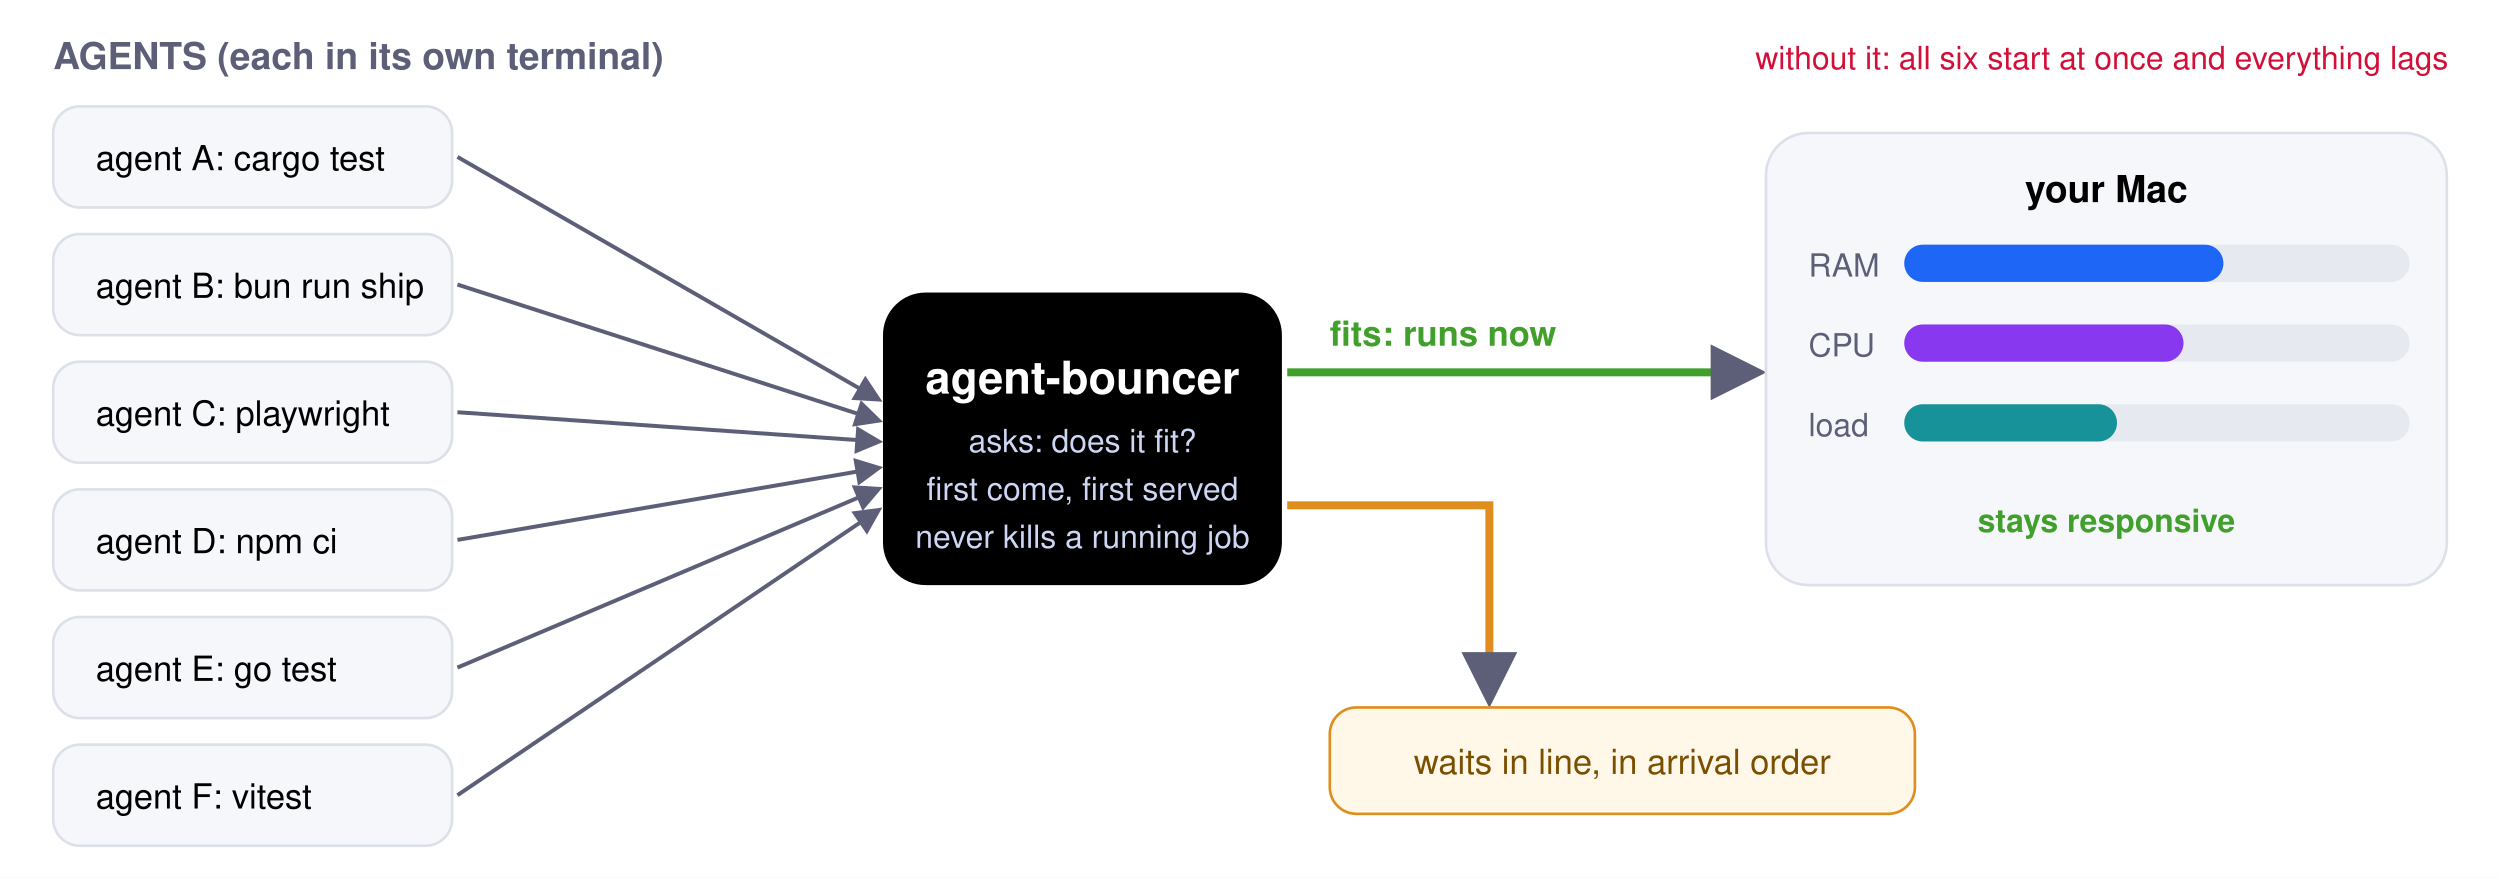
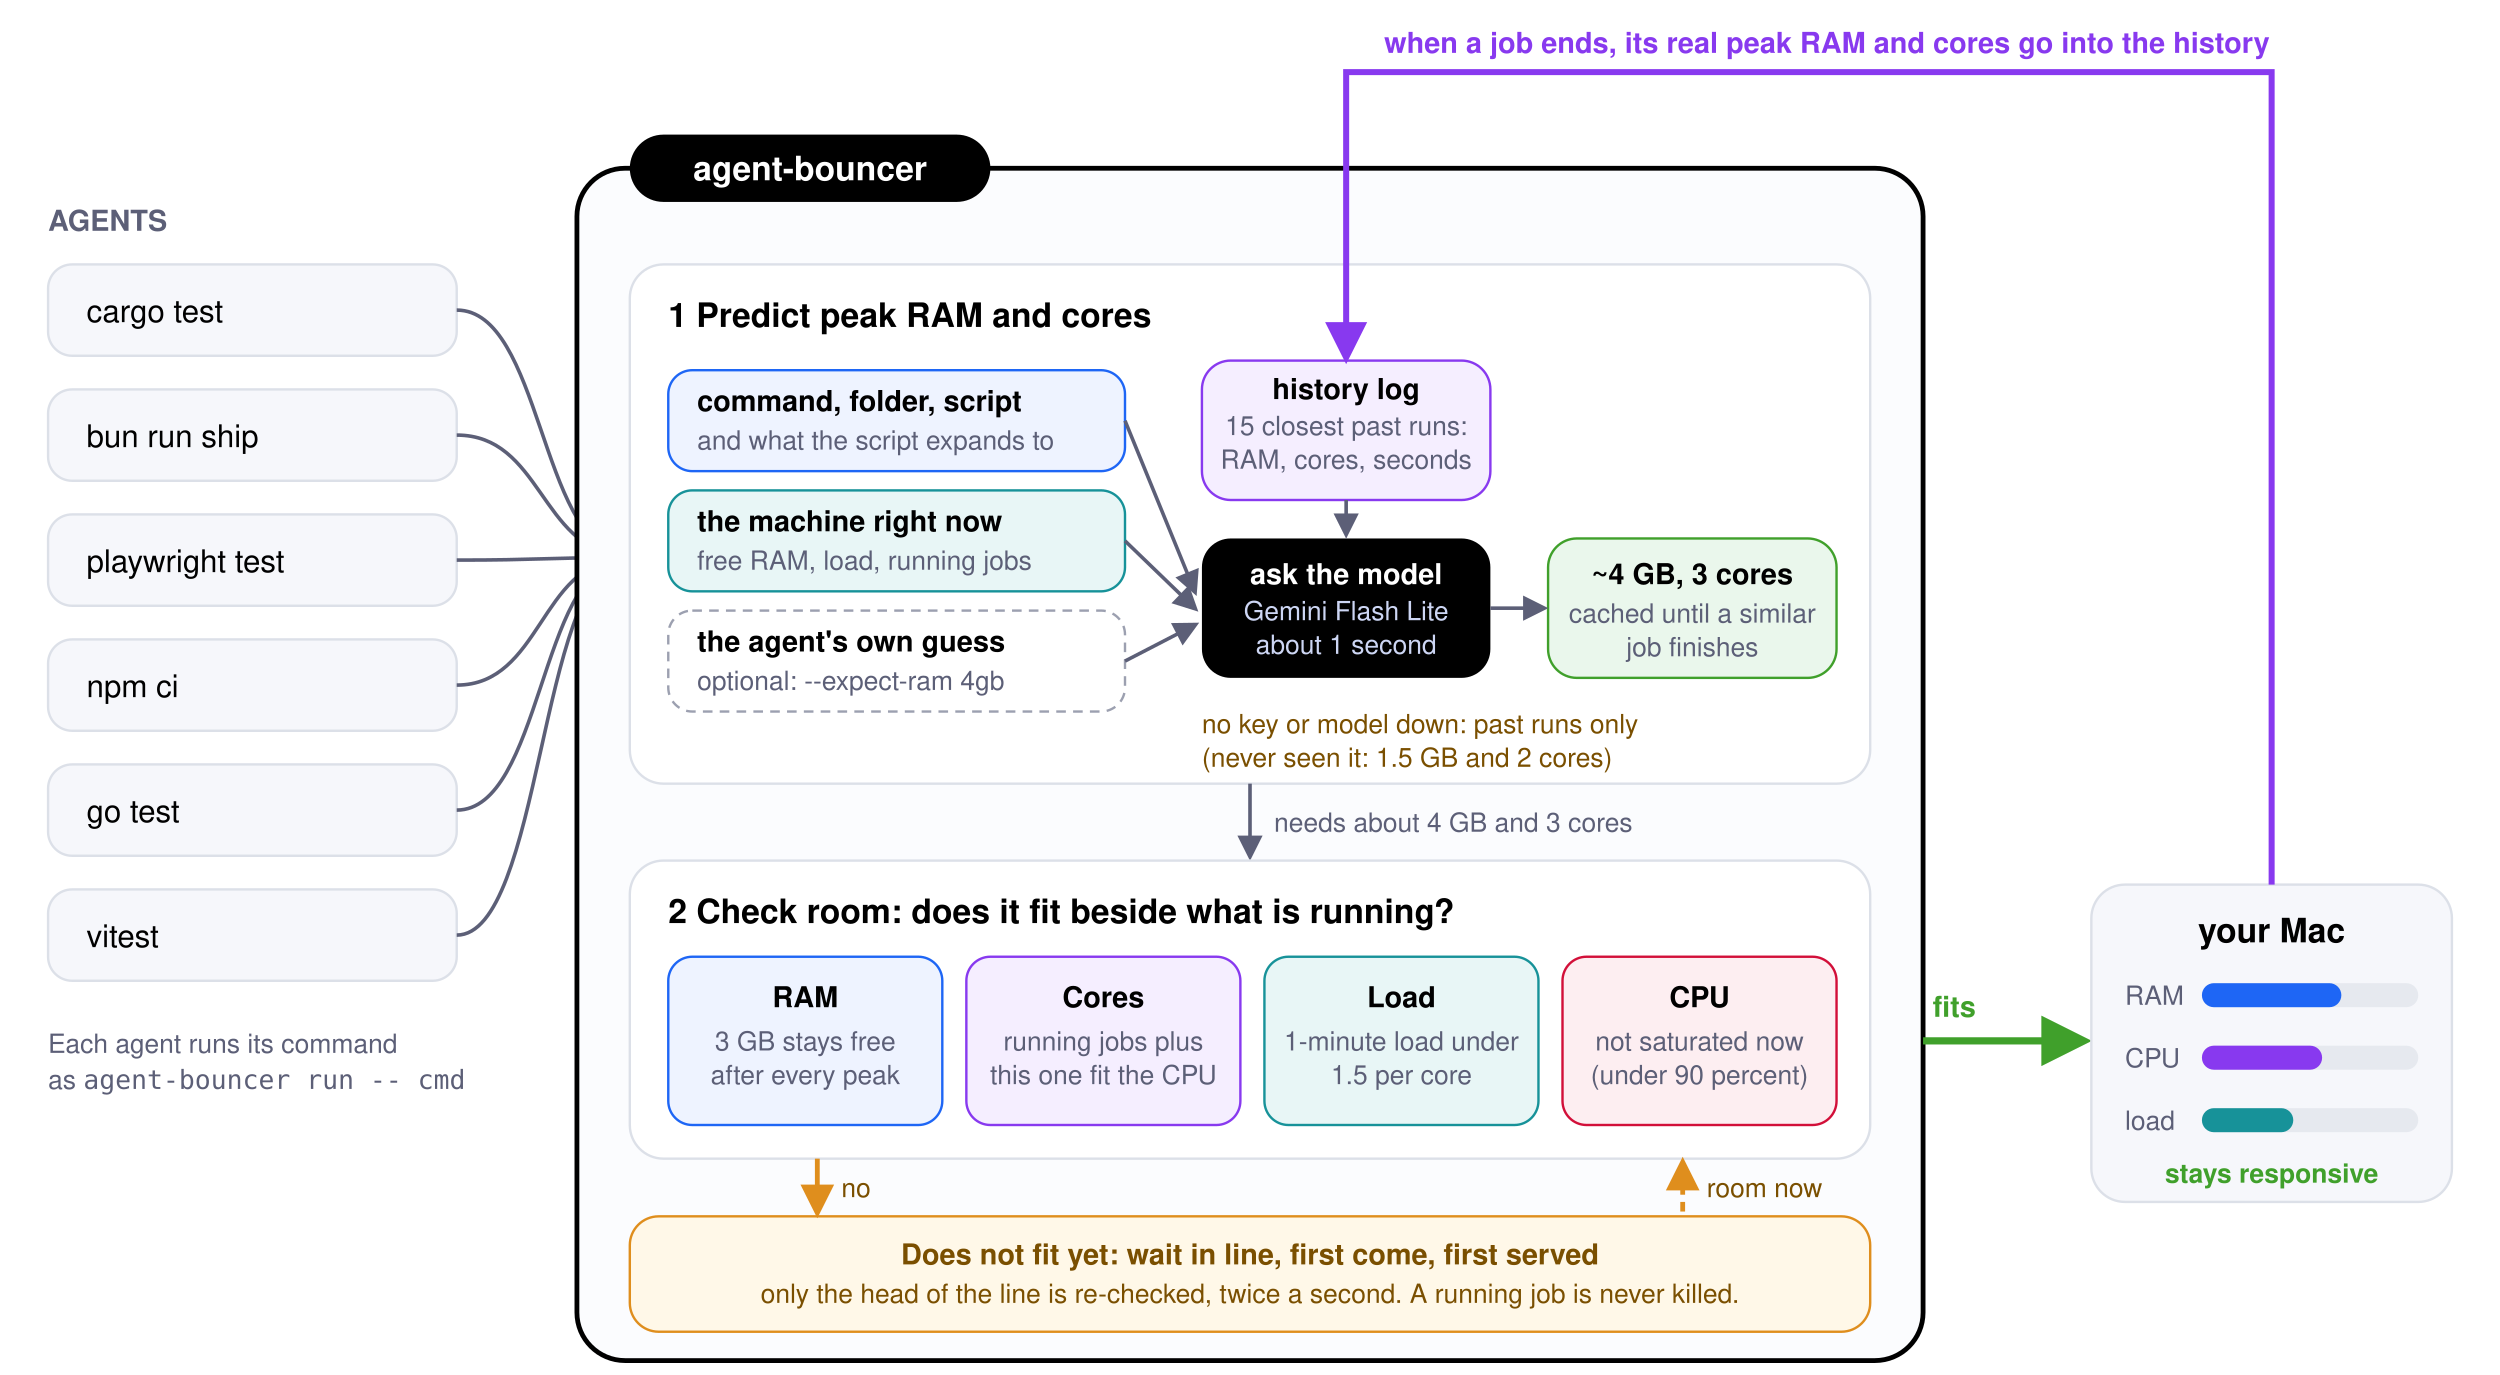
- <svg xmlns="http://www.w3.org/2000/svg" viewBox="0 0 940 330" width="940" height="330" role="img" aria-label="Many agents, a bouncer gate, then the machine">
-   <style>text{font-family:-apple-system,BlinkMacSystemFont,"Segoe UI",Helvetica,Arial,sans-serif}</style>
-   <rect width="940" height="330" fill="#fff" />
+ <svg xmlns="http://www.w3.org/2000/svg" viewBox="0 0 1040 572" width="1040" height="572" role="img" aria-label="Agents send jobs to agent-bouncer. It predicts each job's RAM and cores from past runs with a small model, checks the machine has room, then runs the job or makes it wait in line. Real peaks go back into the history.">
+   <style>
+     text { font-family: -apple-system, BlinkMacSystemFont, "Segoe UI", Helvetica, Arial, sans-serif; fill: #000; }
+     .b { font-weight: 700; font-size: 12px; }
+     .s { font-size: 11px; fill: #5c5f77; }
+     .h { font-weight: 700; font-size: 14px; }
+   </style>
  <defs>
-     <marker id="a" viewBox="0 0 10 10" refX="8" refY="5" markerWidth="7" markerHeight="7" orient="auto-start-reverse">
+     <marker id="ovg" viewBox="0 0 10 10" refX="8" refY="5" markerWidth="7" markerHeight="7" orient="auto">
      <path d="M0 0L10 5L0 10z" fill="#5c5f77" />
    </marker>
-     <marker id="ar" viewBox="0 0 10 10" refX="8" refY="5" markerWidth="7" markerHeight="7" orient="auto-start-reverse">
-       <path d="M0 0L10 5L0 10z" fill="#d20f39" />
+     <marker id="ovn" viewBox="0 0 10 10" refX="8" refY="5" markerWidth="7" markerHeight="7" orient="auto">
+       <path d="M0 0L10 5L0 10z" fill="#40a02b" />
+     </marker>
+     <marker id="ova" viewBox="0 0 10 10" refX="8" refY="5" markerWidth="7" markerHeight="7" orient="auto">
+       <path d="M0 0L10 5L0 10z" fill="#df8e1d" />
+     </marker>
+     <marker id="ovp" viewBox="0 0 10 10" refX="8" refY="5" markerWidth="7" markerHeight="7" orient="auto">
+       <path d="M0 0L10 5L0 10z" fill="#8839ef" />
    </marker>
  </defs>
-   <text x="20" y="26" font-size="14" font-weight="600" fill="#5c5f77">AGENTS (each in its own terminal)</text>
-   <g font-size="13">
-     <rect x="20" y="40" width="150" height="38" rx="10" fill="#f6f7fb" stroke="#dce0e8" />
-     <text x="36" y="64">agent A: cargo test</text>
-     <rect x="20" y="88" width="150" height="38" rx="10" fill="#f6f7fb" stroke="#dce0e8" />
-     <text x="36" y="112">agent B: bun run ship</text>
-     <rect x="20" y="136" width="150" height="38" rx="10" fill="#f6f7fb" stroke="#dce0e8" />
-     <text x="36" y="160">agent C: playwright</text>
-     <rect x="20" y="184" width="150" height="38" rx="10" fill="#f6f7fb" stroke="#dce0e8" />
-     <text x="36" y="208">agent D: npm ci</text>
-     <rect x="20" y="232" width="150" height="38" rx="10" fill="#f6f7fb" stroke="#dce0e8" />
-     <text x="36" y="256">agent E: go test</text>
-     <rect x="20" y="280" width="150" height="38" rx="10" fill="#f6f7fb" stroke="#dce0e8" />
-     <text x="36" y="304">agent F: vitest</text>
+   <rect width="1040" height="572" fill="#fff" />
+   <g transform="translate(0,46)">
+     <text x="20" y="50" class="b" style="fill:#5c5f77">AGENTS</text>
+     <g>
+       <rect x="20" y="64" width="170" height="38" rx="10" fill="#f6f7fb" stroke="#dce0e8" />
+       <text x="36" y="88" font-size="13">cargo test</text>
+       <rect x="20" y="116" width="170" height="38" rx="10" fill="#f6f7fb" stroke="#dce0e8" />
+       <text x="36" y="140" font-size="13">bun run ship</text>
+       <rect x="20" y="168" width="170" height="38" rx="10" fill="#f6f7fb" stroke="#dce0e8" />
+       <text x="36" y="192" font-size="13">playwright test</text>
+       <rect x="20" y="220" width="170" height="38" rx="10" fill="#f6f7fb" stroke="#dce0e8" />
+       <text x="36" y="244" font-size="13">npm ci</text>
+       <rect x="20" y="272" width="170" height="38" rx="10" fill="#f6f7fb" stroke="#dce0e8" />
+       <text x="36" y="296" font-size="13">go test</text>
+       <rect x="20" y="324" width="170" height="38" rx="10" fill="#f6f7fb" stroke="#dce0e8" />
+       <text x="36" y="348" font-size="13">vitest</text>
+     </g>
+     <g stroke="#5c5f77" stroke-width="1.5" fill="none" marker-end="url(#ovg)">
+       <path d="M190 83 C225 83 225 180 258 184" />
+       <path d="M190 135 C225 135 225 182 258 185" />
+       <path d="M190 187 C225 187 225 186 258 186" />
+       <path d="M190 239 C225 239 225 188 258 187" />
+       <path d="M190 291 C225 291 225 190 258 188" />
+       <path d="M190 343 C225 343 225 192 258 189" />
+     </g>
+     <text x="20" y="392" class="s">Each agent runs its command</text>
+     <text x="20" y="407" class="s">as <tspan font-family="SF Mono, Menlo, monospace">agent-bouncer run -- cmd</tspan>
+     </text>
+     <rect x="240" y="24" width="560" height="496" rx="20" fill="#fbfcfe" stroke="#000" stroke-width="2" />
+     <rect x="262" y="10" width="150" height="28" rx="14" fill="#000" />
+     <text x="337" y="29" text-anchor="middle" font-size="14" font-weight="700" style="fill:#fff">agent-bouncer</text>
+     <rect x="262" y="64" width="516" height="216" rx="14" fill="#fff" stroke="#dce0e8" />
+     <text x="278" y="90" class="h">1  Predict peak RAM and cores</text>
+     <rect x="278" y="108" width="190" height="42" rx="10" fill="#eef3ff" stroke="#1e66f5" />
+     <text x="290" y="125" class="b">command, folder, script</text>
+     <text x="290" y="141" class="s">and what the script expands to</text>
+     <rect x="278" y="158" width="190" height="42" rx="10" fill="#e8f6f6" stroke="#179299" />
+     <text x="290" y="175" class="b">the machine right now</text>
+     <text x="290" y="191" class="s">free RAM, load, running jobs</text>
+     <rect x="278" y="208" width="190" height="42" rx="10" fill="#fff" stroke="#9ca0b0" stroke-dasharray="4 3" />
+     <text x="290" y="225" class="b">the agent's own guess</text>
+     <text x="290" y="241" class="s">optional: --expect-ram 4gb</text>
+     <rect x="500" y="104" width="120" height="58" rx="12" fill="#f5eeff" stroke="#8839ef" />
+     <text x="560" y="120" text-anchor="middle" class="b">history log</text>
+     <text x="560" y="135" text-anchor="middle" class="s">15 closest past runs:</text>
+     <text x="560" y="149" text-anchor="middle" class="s">RAM, cores, seconds</text>
+     <rect x="500" y="178" width="120" height="58" rx="12" fill="#000" />
+     <text x="560" y="197" text-anchor="middle" class="b" style="fill:#fff">ask the model</text>
+     <text x="560" y="212" text-anchor="middle" class="s" style="fill:#cdd6f4">Gemini Flash Lite</text>
+     <text x="560" y="226" text-anchor="middle" class="s" style="fill:#cdd6f4">about 1 second</text>
+     <rect x="644" y="178" width="120" height="58" rx="12" fill="#eaf7ec" stroke="#40a02b" />
+     <text x="704" y="197" text-anchor="middle" class="b">~4 GB, 3 cores</text>
+     <text x="704" y="213" text-anchor="middle" class="s">cached until a similar</text>
+     <text x="704" y="227" text-anchor="middle" class="s">job finishes</text>
+     <g stroke="#5c5f77" stroke-width="1.5" fill="none" marker-end="url(#ovg)">
+       <path d="M468 129 L497 200" />
+       <path d="M468 179 L497 207" />
+       <path d="M468 229 L497 214" />
+       <path d="M560 162 L560 176" />
+       <path d="M620 207 L642 207" />
+       <path d="M520 280 L520 310" />
+     </g>
+     <text x="500" y="259" class="s" style="fill:#7a4f00">no key or model down: past runs only</text>
+     <text x="500" y="273" class="s" style="fill:#7a4f00">(never seen it: 1.5 GB and 2 cores)</text>
+     <text x="530" y="300" class="s">needs about 4 GB and 3 cores</text>
+     <rect x="262" y="312" width="516" height="124" rx="14" fill="#fff" stroke="#dce0e8" />
+     <text x="278" y="338" class="h">2  Check room: does it fit beside what is running?</text>
+     <rect x="278" y="352" width="114" height="70" rx="10" fill="#eef3ff" stroke="#1e66f5" />
+     <text x="335" y="373" text-anchor="middle" class="b">RAM</text>
+     <text x="335" y="391" text-anchor="middle" class="s">3 GB stays free</text>
+     <text x="335" y="405" text-anchor="middle" class="s">after every peak</text>
+     <rect x="402" y="352" width="114" height="70" rx="10" fill="#f5eeff" stroke="#8839ef" />
+     <text x="459" y="373" text-anchor="middle" class="b">Cores</text>
+     <text x="459" y="391" text-anchor="middle" class="s">running jobs plus</text>
+     <text x="459" y="405" text-anchor="middle" class="s">this one fit the CPU</text>
+     <rect x="526" y="352" width="114" height="70" rx="10" fill="#e8f6f6" stroke="#179299" />
+     <text x="583" y="373" text-anchor="middle" class="b">Load</text>
+     <text x="583" y="391" text-anchor="middle" class="s">1-minute load under</text>
+     <text x="583" y="405" text-anchor="middle" class="s">1.5 per core</text>
+     <rect x="650" y="352" width="114" height="70" rx="10" fill="#fdeef1" stroke="#d20f39" />
+     <text x="707" y="373" text-anchor="middle" class="b">CPU</text>
+     <text x="707" y="391" text-anchor="middle" class="s">not saturated now</text>
+     <text x="707" y="405" text-anchor="middle" class="s">(under 90 percent)</text>
+     <rect x="262" y="460" width="516" height="48" rx="12" fill="#fff8e8" stroke="#df8e1d" />
+     <text x="520" y="480" text-anchor="middle" class="b" style="fill:#7a4f00">Does not fit yet: wait in line, first come, first served</text>
+     <text x="520" y="496" text-anchor="middle" class="s" style="fill:#7a4f00">only the head of the line is re-checked, twice a second. A running job is never killed.</text>
+     <path d="M340 436 L340 458" stroke="#df8e1d" stroke-width="2" fill="none" marker-end="url(#ova)" />
+     <text x="350" y="452" class="s" style="fill:#7a4f00">no</text>
+     <path d="M700 458 L700 438" stroke="#df8e1d" stroke-width="2" stroke-dasharray="4 3" fill="none" marker-end="url(#ova)" />
+     <text x="710" y="452" class="s" style="fill:#7a4f00">room now</text>
+     <path d="M800 387 L866 387" stroke="#40a02b" stroke-width="3" fill="none" marker-end="url(#ovn)" />
+     <text x="804" y="377" class="b" style="fill:#40a02b">fits</text>
+     <rect x="870" y="322" width="150" height="132" rx="14" fill="#f6f7fb" stroke="#dce0e8" />
+     <text x="945" y="346" text-anchor="middle" class="b" style="font-size:14px">your Mac</text>
+     <text x="884" y="372" class="s">RAM</text>
+     <rect x="916" y="363" width="90" height="10" rx="5" fill="#e6e9ef" />
+     <rect x="916" y="363" width="58" height="10" rx="5" fill="#1e66f5" />
+     <text x="884" y="398" class="s">CPU</text>
+     <rect x="916" y="389" width="90" height="10" rx="5" fill="#e6e9ef" />
+     <rect x="916" y="389" width="50" height="10" rx="5" fill="#8839ef" />
+     <text x="884" y="424" class="s">load</text>
+     <rect x="916" y="415" width="90" height="10" rx="5" fill="#e6e9ef" />
+     <rect x="916" y="415" width="38" height="10" rx="5" fill="#179299" />
+     <text x="945" y="446" text-anchor="middle" class="s" style="fill:#40a02b;font-weight:600">stays responsive</text>
+     <path d="M945 322 L945 -16 L560 -16 L560 102" stroke="#8839ef" stroke-width="2.5" fill="none" marker-end="url(#ovp)" />
+     <text x="760" y="-24" text-anchor="middle" class="b" style="fill:#8839ef">when a job ends, its real peak RAM and cores go into the history</text>
  </g>
-   <g stroke="#5c5f77" stroke-width="1.5" fill="none" marker-end="url(#a)">
-     <path d="M172 59 L330 150" />
-     <path d="M172 107 L330 158" />
-     <path d="M172 155 L330 166" />
-     <path d="M172 203 L330 176" />
-     <path d="M172 251 L330 184" />
-     <path d="M172 299 L330 192" />
-   </g>
-   <rect x="332" y="110" width="150" height="110" rx="16" fill="#000" />
-   <text x="407" y="148" text-anchor="middle" font-size="17" font-weight="700" fill="#fff">agent-bouncer</text>
-   <text x="407" y="170" text-anchor="middle" font-size="12" fill="#cdd6f4">asks: does it fit?</text>
-   <text x="407" y="188" text-anchor="middle" font-size="12" fill="#cdd6f4">first come, first served</text>
-   <text x="407" y="206" text-anchor="middle" font-size="12" fill="#cdd6f4">never kills a running job</text>
-   <path d="M484 140 L660 140" stroke="#40a02b" stroke-width="3" fill="none" marker-end="url(#a)" />
-   <text x="500" y="130" font-size="13" fill="#40a02b" font-weight="600">fits: runs now</text>
-   <path d="M484 190 L560 190 L560 262" stroke="#df8e1d" stroke-width="3" fill="none" marker-end="url(#a)" />
-   <rect x="500" y="266" width="220" height="40" rx="10" fill="#fff8e8" stroke="#df8e1d" />
-   <text x="610" y="291" text-anchor="middle" font-size="13" fill="#7a4f00">waits in line, in arrival order</text>
-   <rect x="664" y="50" width="256" height="170" rx="16" fill="#f6f7fb" stroke="#dce0e8" />
-   <text x="792" y="76" text-anchor="middle" font-size="14" font-weight="600">your Mac</text>
-   <text x="680" y="104" font-size="12" fill="#5c5f77">RAM</text>
-   <rect x="716" y="92" width="190" height="14" rx="7" fill="#e6e9ef" />
-   <rect x="716" y="92" width="120" height="14" rx="7" fill="#1e66f5" />
-   <text x="680" y="134" font-size="12" fill="#5c5f77">CPU</text>
-   <rect x="716" y="122" width="190" height="14" rx="7" fill="#e6e9ef" />
-   <rect x="716" y="122" width="105" height="14" rx="7" fill="#8839ef" />
-   <text x="680" y="164" font-size="12" fill="#5c5f77">load</text>
-   <rect x="716" y="152" width="190" height="14" rx="7" fill="#e6e9ef" />
-   <rect x="716" y="152" width="80" height="14" rx="7" fill="#179299" />
-   <text x="792" y="200" text-anchor="middle" font-size="12" fill="#40a02b" font-weight="600">stays responsive</text>
-   <text x="660" y="26" font-size="12" fill="#d20f39">without it: all six start at once and everything lags</text>
</svg>
